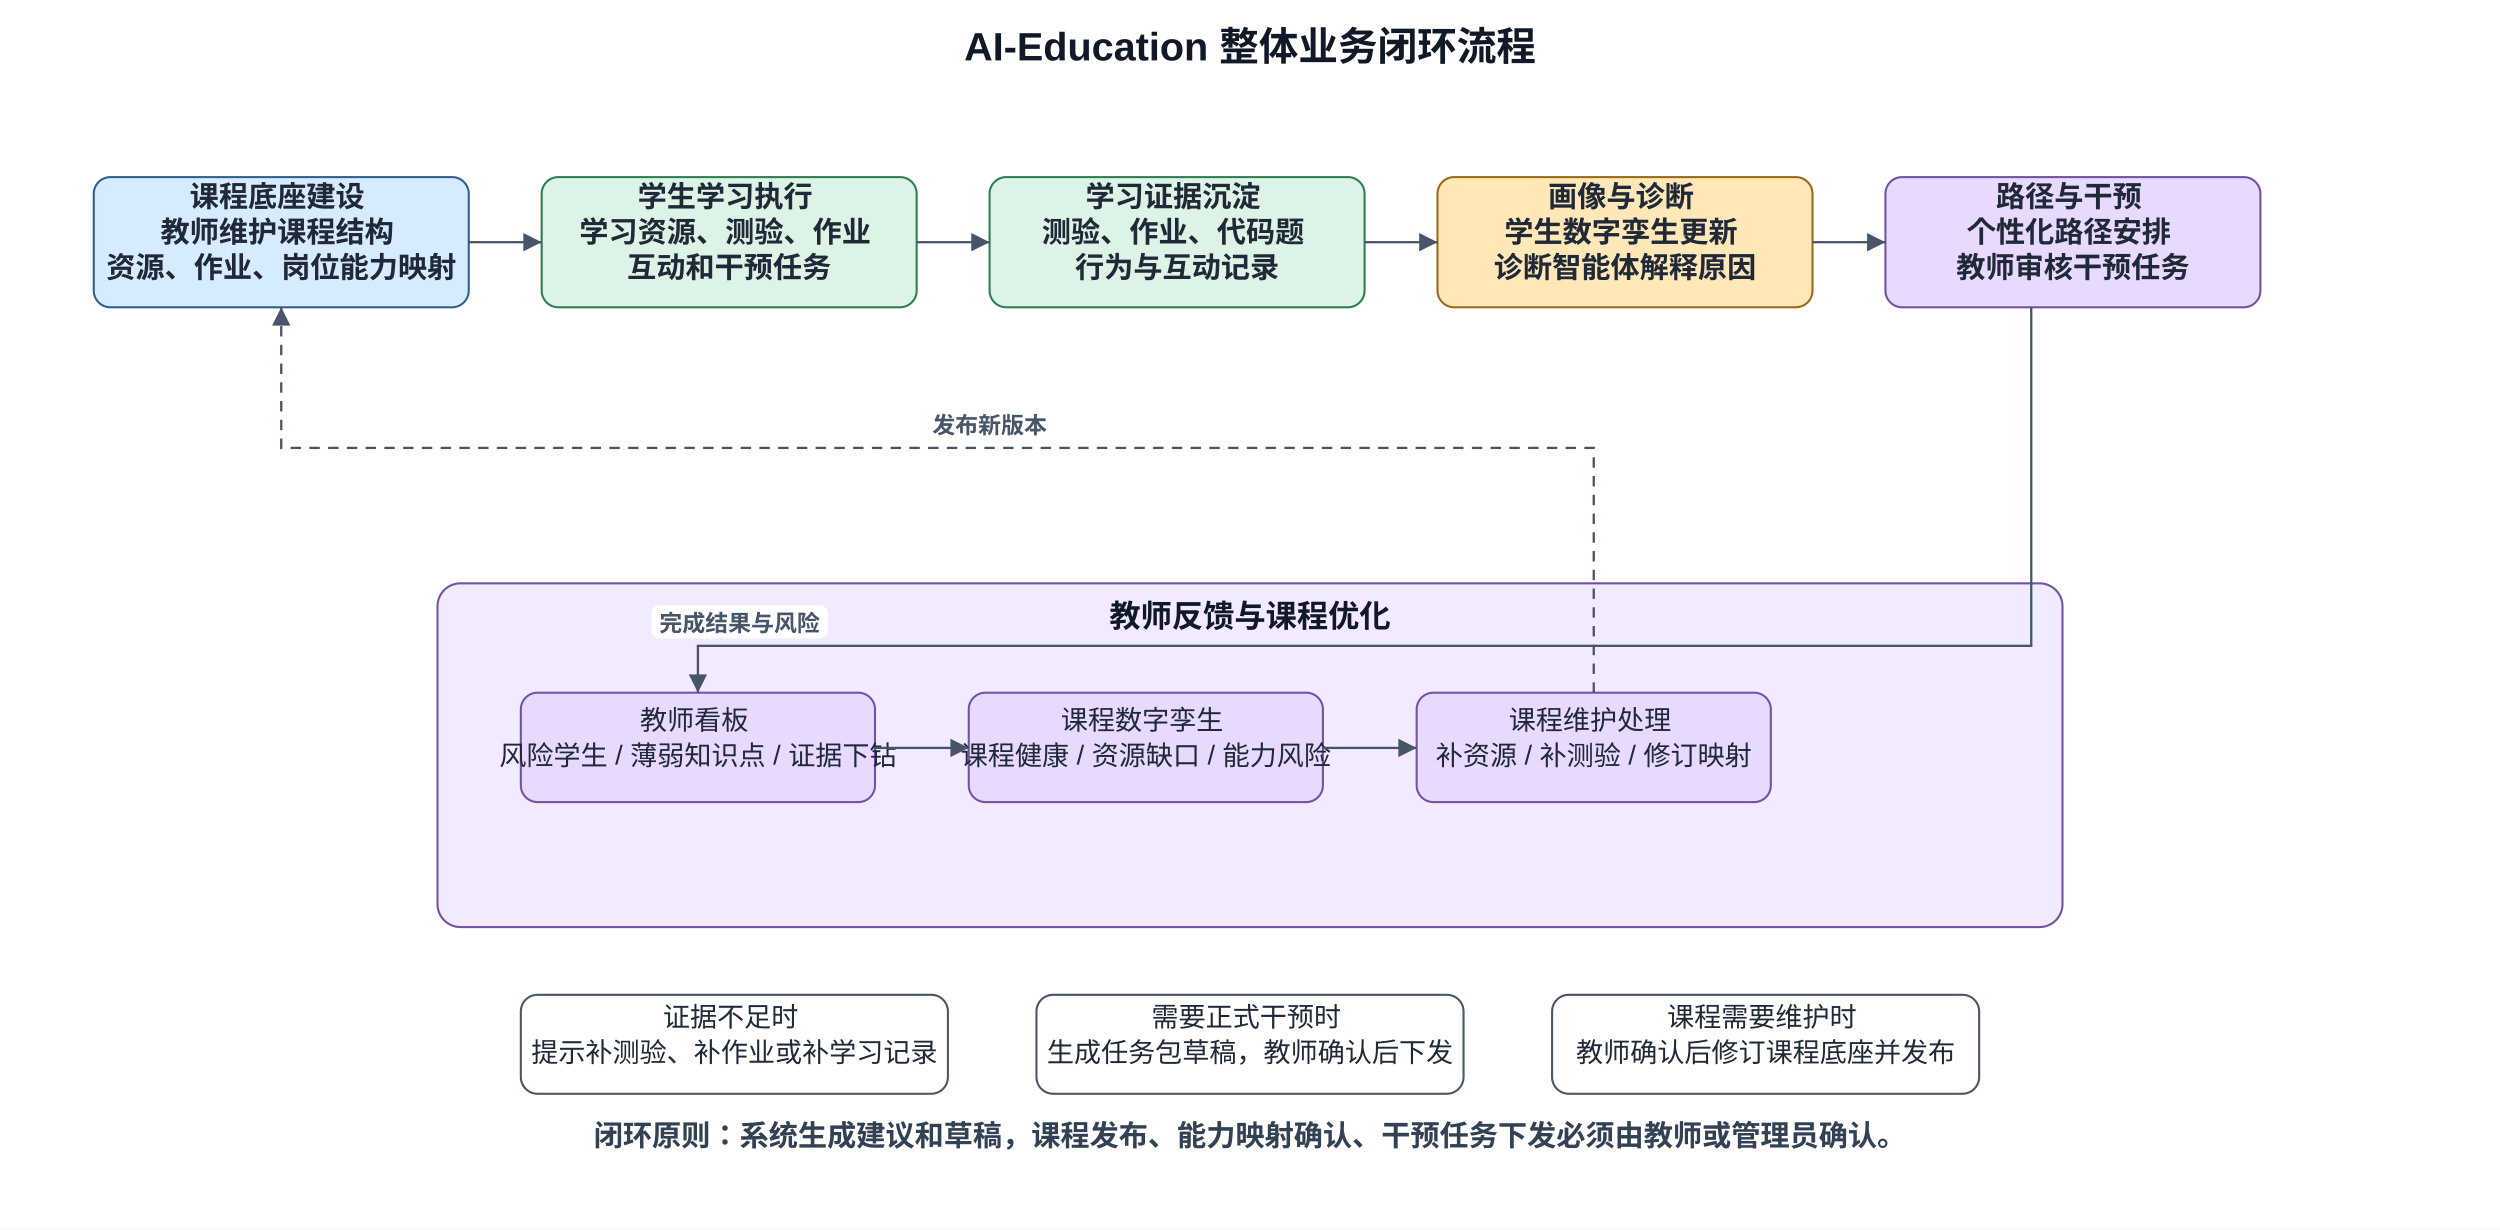
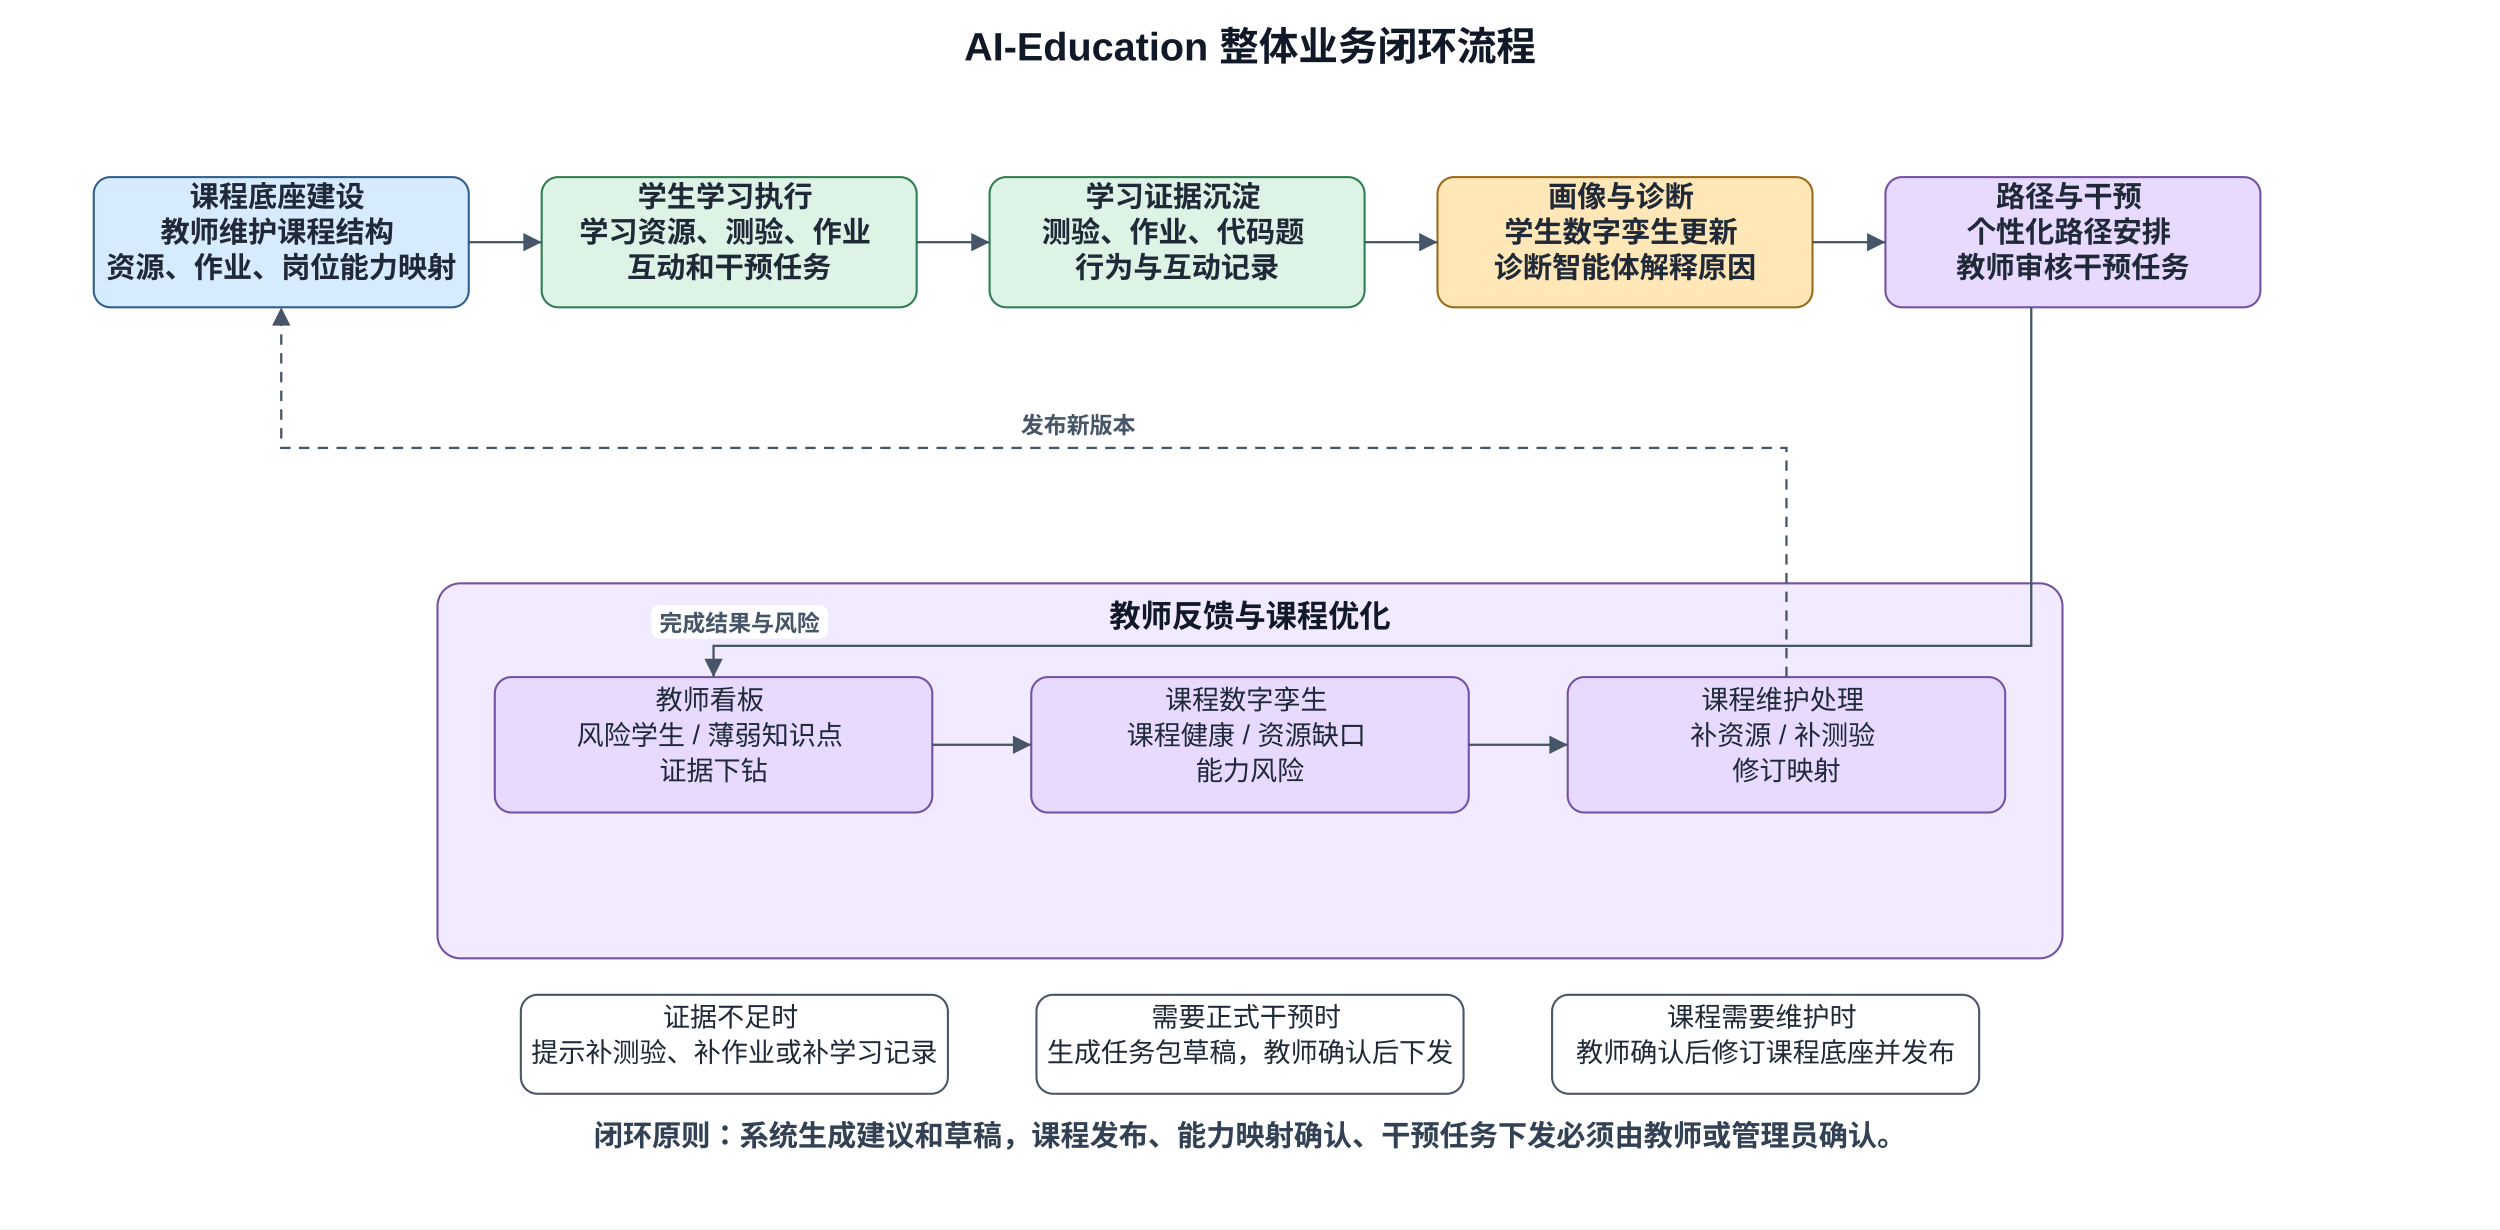
<svg xmlns="http://www.w3.org/2000/svg" width="2400" height="1180" viewBox="0 0 2400 1180">
  <defs>
    <marker id="arrow" markerWidth="12" markerHeight="12" refX="10" refY="6" orient="auto" markerUnits="strokeWidth">
      <path d="M2,2 L10,6 L2,10 Z" fill="#475569" />
    </marker>
  </defs>
  <rect x="0" y="0" width="100%" height="100%" fill="#FFFFFF" />
  <text x="1200.0" y="58" font-family="Microsoft YaHei, SimHei, Arial, sans-serif" font-size="38" font-weight="700" fill="#111827" text-anchor="middle">AI-Education 整体业务闭环流程</text>
  <rect x="90" y="170" width="360" height="125" rx="16" ry="16" fill="#D7EBFF" stroke="#2F5F8F" stroke-width="2" />
  <text font-family="Microsoft YaHei, SimHei, Arial, sans-serif" font-size="28" font-weight="700" fill="#1F2937" text-anchor="middle">
    <tspan x="270.0" y="198.5">课程底座建设</tspan>
    <tspan x="270.0" y="232.5">教师维护课程结构</tspan>
    <tspan x="270.0" y="266.5">资源、作业、岗位能力映射</tspan>
  </text>
  <rect x="520" y="170" width="360" height="125" rx="16" ry="16" fill="#DDF3E5" stroke="#2F7D52" stroke-width="2" />
  <text font-family="Microsoft YaHei, SimHei, Arial, sans-serif" font-size="28" font-weight="700" fill="#1F2937" text-anchor="middle">
    <tspan x="700.0" y="198.5">学生学习执行</tspan>
    <tspan x="700.0" y="232.5">学习资源、测验、作业</tspan>
    <tspan x="700.0" y="266.5">互动和干预任务</tspan>
  </text>
  <path d="M 450,232.5 L 520,232.5" fill="none" stroke="#475569" stroke-width="2.2" marker-end="url(#arrow)" />
  <rect x="950" y="170" width="360" height="125" rx="16" ry="16" fill="#DDF3E5" stroke="#2F7D52" stroke-width="2" />
  <text font-family="Microsoft YaHei, SimHei, Arial, sans-serif" font-size="28" font-weight="700" fill="#1F2937" text-anchor="middle">
    <tspan x="1130.0" y="198.5">学习证据沉淀</tspan>
    <tspan x="1130.0" y="232.5">测验、作业、代码题</tspan>
    <tspan x="1130.0" y="266.5">行为与互动记录</tspan>
  </text>
  <path d="M 880,232.5 L 950,232.5" fill="none" stroke="#475569" stroke-width="2.2" marker-end="url(#arrow)" />
  <rect x="1380" y="170" width="360" height="125" rx="16" ry="16" fill="#FFE7B8" stroke="#9A6A19" stroke-width="2" />
  <text font-family="Microsoft YaHei, SimHei, Arial, sans-serif" font-size="28" font-weight="700" fill="#1F2937" text-anchor="middle">
    <tspan x="1560.0" y="198.5">画像与诊断</tspan>
    <tspan x="1560.0" y="232.5">学生数字孪生更新</tspan>
    <tspan x="1560.0" y="266.5">诊断智能体解释原因</tspan>
  </text>
  <path d="M 1310,232.5 L 1380,232.5" fill="none" stroke="#475569" stroke-width="2.2" marker-end="url(#arrow)" />
  <rect x="1810" y="170" width="360" height="125" rx="16" ry="16" fill="#E8D9FF" stroke="#7253A3" stroke-width="2" />
  <text font-family="Microsoft YaHei, SimHei, Arial, sans-serif" font-size="28" font-weight="700" fill="#1F2937" text-anchor="middle">
    <tspan x="1990.0" y="198.5">路径与干预</tspan>
    <tspan x="1990.0" y="232.5">个性化路径安排</tspan>
    <tspan x="1990.0" y="266.5">教师审核干预任务</tspan>
  </text>
  <path d="M 1740,232.5 L 1810,232.5" fill="none" stroke="#475569" stroke-width="2.2" marker-end="url(#arrow)" />
-   <rect x="420" y="560" width="1560" height="330" rx="22" ry="22" fill="#F2EAFE" stroke="#7253A3" stroke-width="2" />
+   <rect x="420" y="560" width="1560" height="360" rx="22" ry="22" fill="#F2EAFE" stroke="#7253A3" stroke-width="2" />
  <text font-family="Microsoft YaHei, SimHei, Arial, sans-serif" font-size="30" font-weight="700" fill="#111827" text-anchor="middle">
    <tspan x="1200.0" y="602.0">教师反馈与课程优化</tspan>
  </text>
-   <rect x="500" y="665" width="340" height="105" rx="16" ry="16" fill="#E8D9FF" stroke="#7253A3" stroke-width="2" />
+   <rect x="475" y="650" width="420" height="130" rx="16" ry="16" fill="#E8D9FF" stroke="#7253A3" stroke-width="2" />
  <text font-family="Microsoft YaHei, SimHei, Arial, sans-serif" font-size="26" font-weight="400" fill="#1F2937" text-anchor="middle">
-     <tspan x="670.0" y="700.5">教师看板</tspan>
-     <tspan x="670.0" y="734.5">风险学生 / 薄弱知识点 / 证据下钻</tspan>
+     <tspan x="685.0" y="681.0">教师看板</tspan>
+     <tspan x="685.0" y="715.0">风险学生 / 薄弱知识点</tspan>
+     <tspan x="685.0" y="749.0">证据下钻</tspan>
  </text>
-   <rect x="930" y="665" width="340" height="105" rx="16" ry="16" fill="#E8D9FF" stroke="#7253A3" stroke-width="2" />
+   <rect x="990" y="650" width="420" height="130" rx="16" ry="16" fill="#E8D9FF" stroke="#7253A3" stroke-width="2" />
  <text font-family="Microsoft YaHei, SimHei, Arial, sans-serif" font-size="26" font-weight="400" fill="#1F2937" text-anchor="middle">
-     <tspan x="1100.0" y="700.5">课程数字孪生</tspan>
-     <tspan x="1100.0" y="734.5">课程健康 / 资源缺口 / 能力风险</tspan>
+     <tspan x="1200.0" y="681.0">课程数字孪生</tspan>
+     <tspan x="1200.0" y="715.0">课程健康 / 资源缺口</tspan>
+     <tspan x="1200.0" y="749.0">能力风险</tspan>
  </text>
-   <rect x="1360" y="665" width="340" height="105" rx="16" ry="16" fill="#E8D9FF" stroke="#7253A3" stroke-width="2" />
+   <rect x="1505" y="650" width="420" height="130" rx="16" ry="16" fill="#E8D9FF" stroke="#7253A3" stroke-width="2" />
  <text font-family="Microsoft YaHei, SimHei, Arial, sans-serif" font-size="26" font-weight="400" fill="#1F2937" text-anchor="middle">
-     <tspan x="1530.0" y="700.5">课程维护处理</tspan>
-     <tspan x="1530.0" y="734.5">补资源 / 补测验 / 修订映射</tspan>
+     <tspan x="1715.0" y="681.0">课程维护处理</tspan>
+     <tspan x="1715.0" y="715.0">补资源 / 补测验</tspan>
+     <tspan x="1715.0" y="749.0">修订映射</tspan>
  </text>
-   <path d="M 1950,295 L 1950,620 L 670,620 L 670,665" fill="none" stroke="#475569" stroke-width="2.2" marker-end="url(#arrow)" />
+   <path d="M 1950,295 L 1950,620 L 685,620 L 685,650" fill="none" stroke="#475569" stroke-width="2.2" marker-end="url(#arrow)" />
  <rect x="625.16" y="581" width="169.68" height="32" rx="8" ry="8" fill="#FFFFFF" stroke="#FFFFFF" stroke-width="0" />
  <text font-family="Microsoft YaHei, SimHei, Arial, sans-serif" font-size="22" font-weight="600" fill="#475569" text-anchor="middle">
    <tspan x="710" y="606.0">完成结果与风险</tspan>
  </text>
-   <path d="M 840,718 L 930,718" fill="none" stroke="#475569" stroke-width="2.2" marker-end="url(#arrow)" />
-   <path d="M 1270,718 L 1360,718" fill="none" stroke="#475569" stroke-width="2.2" marker-end="url(#arrow)" />
-   <path d="M 1530,665 L 1530,430 L 270,430 L 270,295" fill="none" stroke="#475569" stroke-width="2.2" marker-end="url(#arrow)" stroke-dasharray="10 8" />
-   <rect x="885.4" y="391.0" width="129.2" height="32" rx="8" ry="8" fill="#FFFFFF" stroke="#FFFFFF" stroke-width="0" />
+   <path d="M 895,715 L 990,715" fill="none" stroke="#475569" stroke-width="2.2" marker-end="url(#arrow)" />
+   <path d="M 1410,715 L 1505,715" fill="none" stroke="#475569" stroke-width="2.2" marker-end="url(#arrow)" />
+   <path d="M 1715,650 L 1715,430 L 270,430 L 270,295" fill="none" stroke="#475569" stroke-width="2.2" marker-end="url(#arrow)" stroke-dasharray="10 8" />
+   <rect x="970.4" y="391.0" width="129.2" height="32" rx="8" ry="8" fill="#FFFFFF" stroke="#FFFFFF" stroke-width="0" />
  <text font-family="Microsoft YaHei, SimHei, Arial, sans-serif" font-size="22" font-weight="600" fill="#475569" text-anchor="middle">
-     <tspan x="950.0" y="416.0">发布新版本</tspan>
+     <tspan x="1035.0" y="416.0">发布新版本</tspan>
  </text>
  <rect x="500" y="955" width="410" height="95" rx="16" ry="16" fill="#FFFFFF" stroke="#4A5568" stroke-width="2" />
  <text font-family="Microsoft YaHei, SimHei, Arial, sans-serif" font-size="26" font-weight="400" fill="#1F2937" text-anchor="middle">
    <tspan x="705.0" y="985.5">证据不足时</tspan>
    <tspan x="705.0" y="1019.5">提示补测验、补作业或补学习记录</tspan>
  </text>
  <rect x="995" y="955" width="410" height="95" rx="16" ry="16" fill="#FFFFFF" stroke="#4A5568" stroke-width="2" />
  <text font-family="Microsoft YaHei, SimHei, Arial, sans-serif" font-size="26" font-weight="400" fill="#1F2937" text-anchor="middle">
    <tspan x="1200.0" y="985.5">需要正式干预时</tspan>
    <tspan x="1200.0" y="1019.5">生成任务包草稿，教师确认后下发</tspan>
  </text>
  <rect x="1490" y="955" width="410" height="95" rx="16" ry="16" fill="#FFFFFF" stroke="#4A5568" stroke-width="2" />
  <text font-family="Microsoft YaHei, SimHei, Arial, sans-serif" font-size="26" font-weight="400" fill="#1F2937" text-anchor="middle">
    <tspan x="1695.0" y="985.5">课程需要维护时</tspan>
    <tspan x="1695.0" y="1019.5">教师确认后修订课程底座并发布</tspan>
  </text>
  <text font-family="Microsoft YaHei, SimHei, Arial, sans-serif" font-size="28" font-weight="700" fill="#334155" text-anchor="middle">
    <tspan x="1200" y="1100.0">闭环原则：系统生成建议和草稿，课程发布、能力映射确认、干预任务下发必须由教师或管理员确认。</tspan>
  </text>
</svg>
